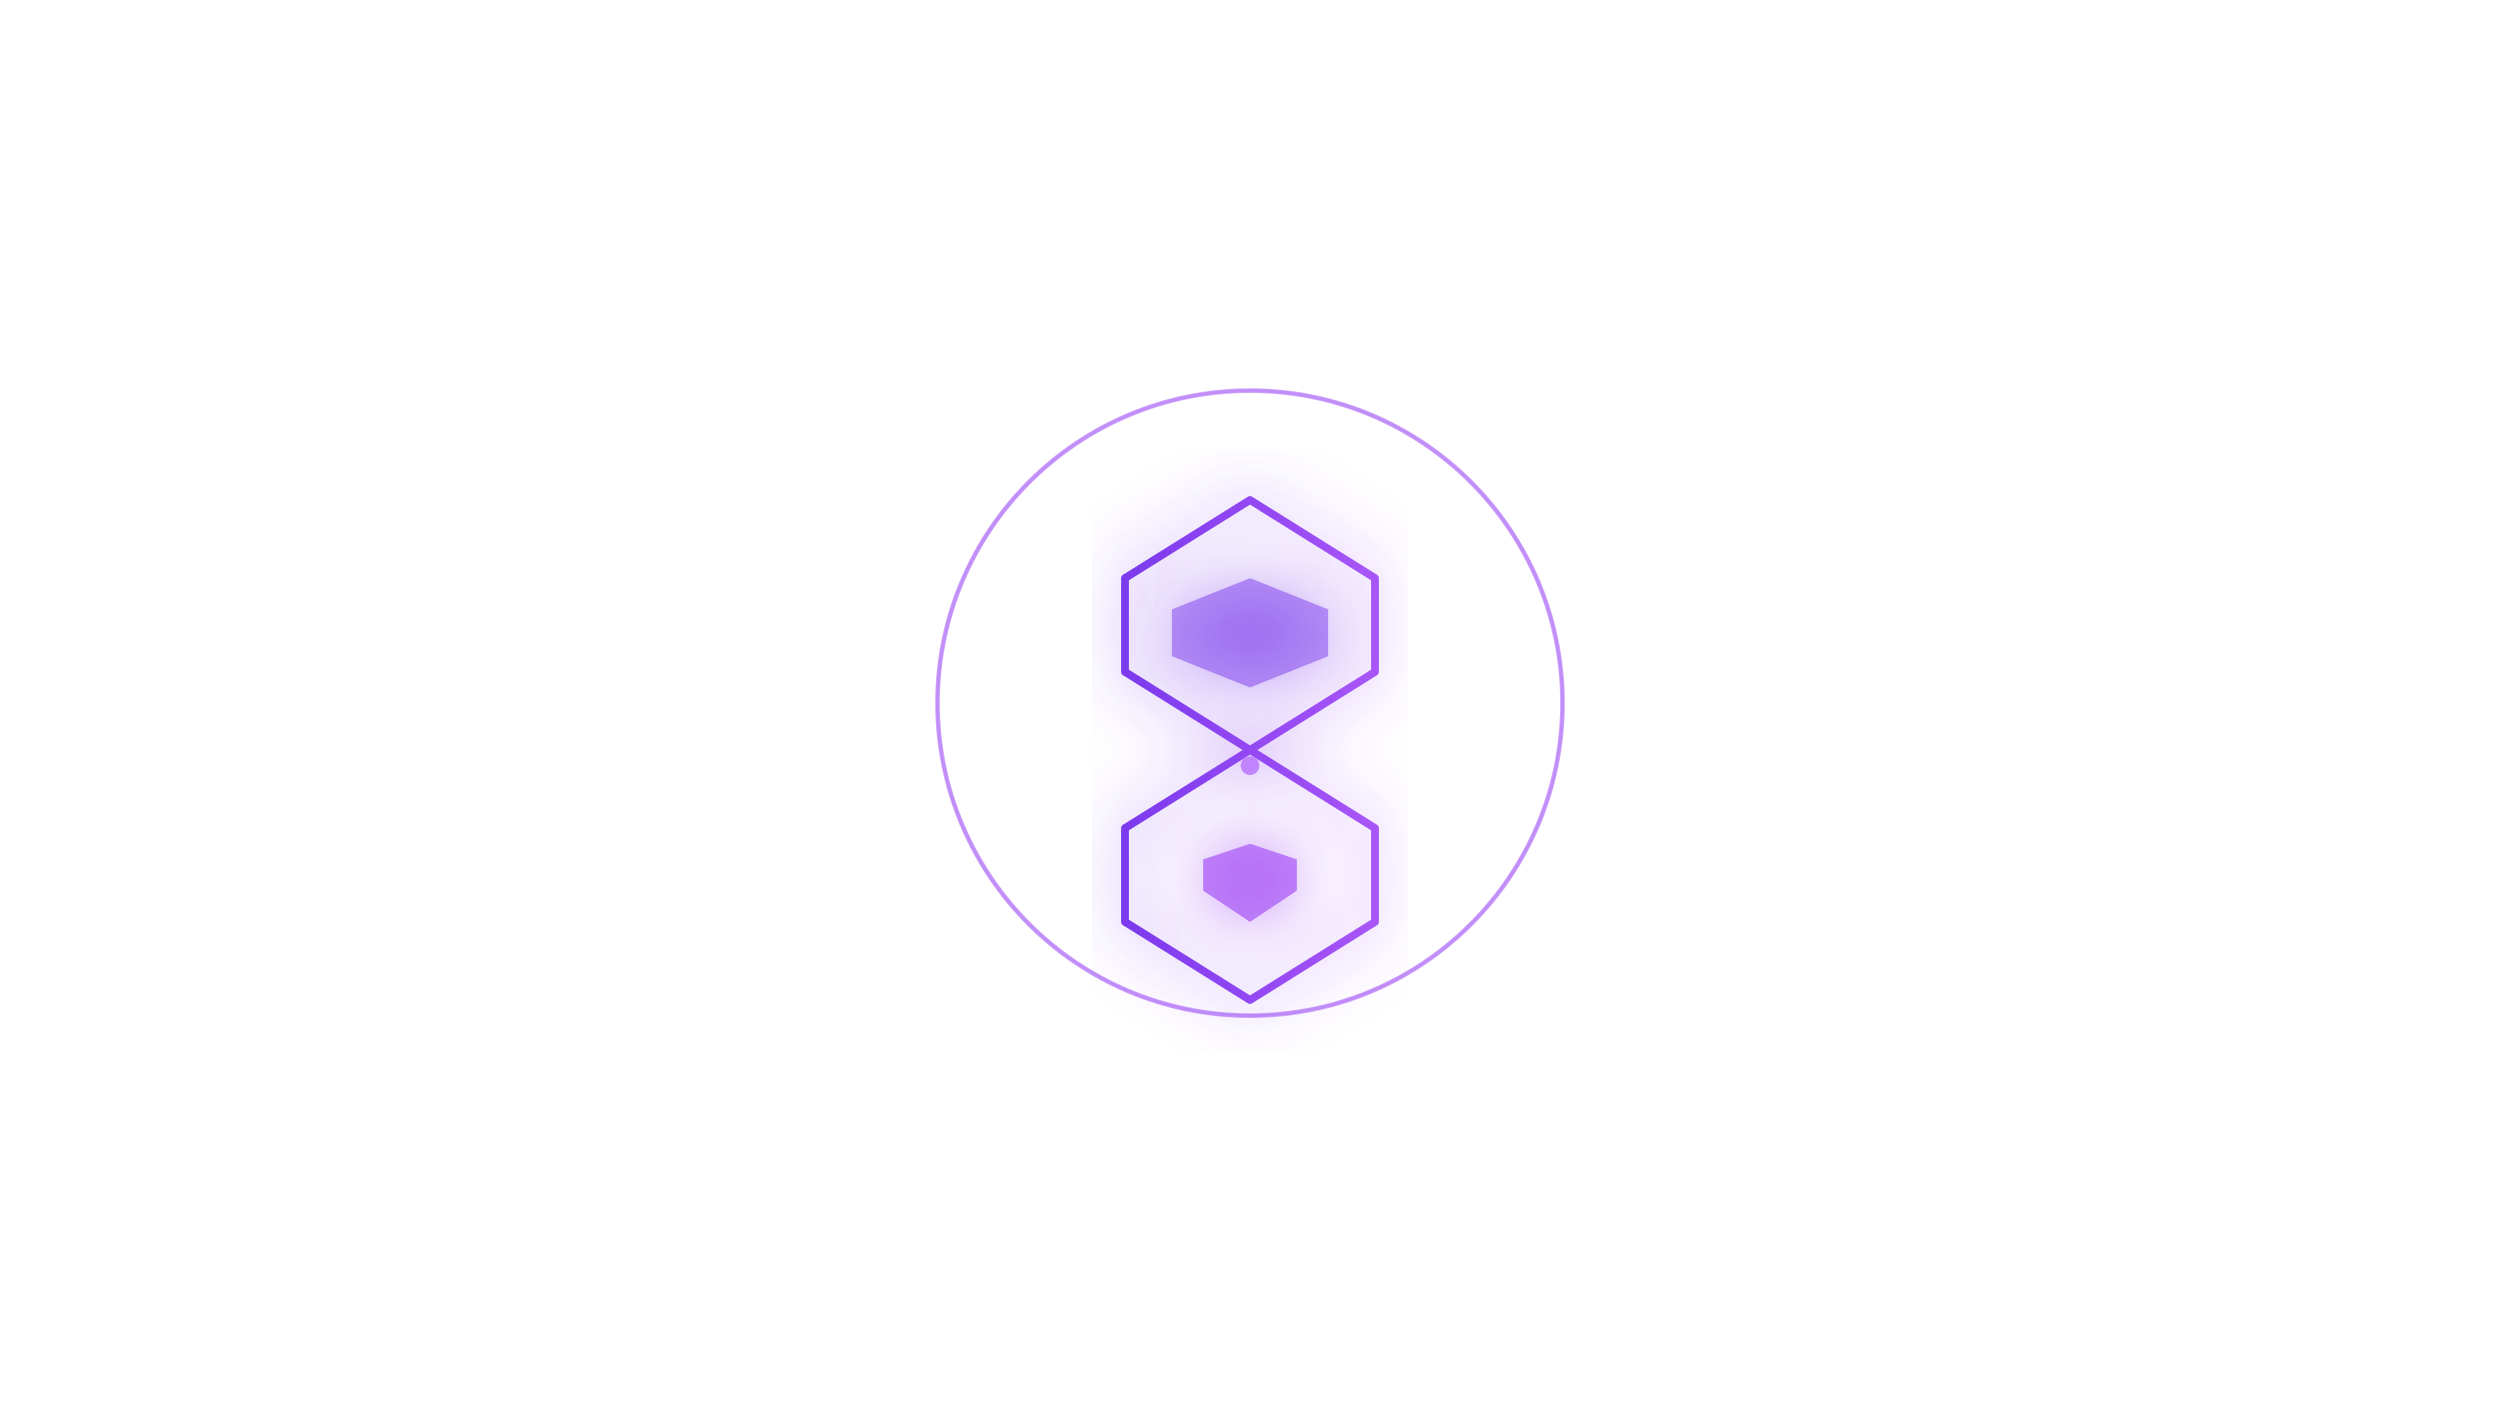
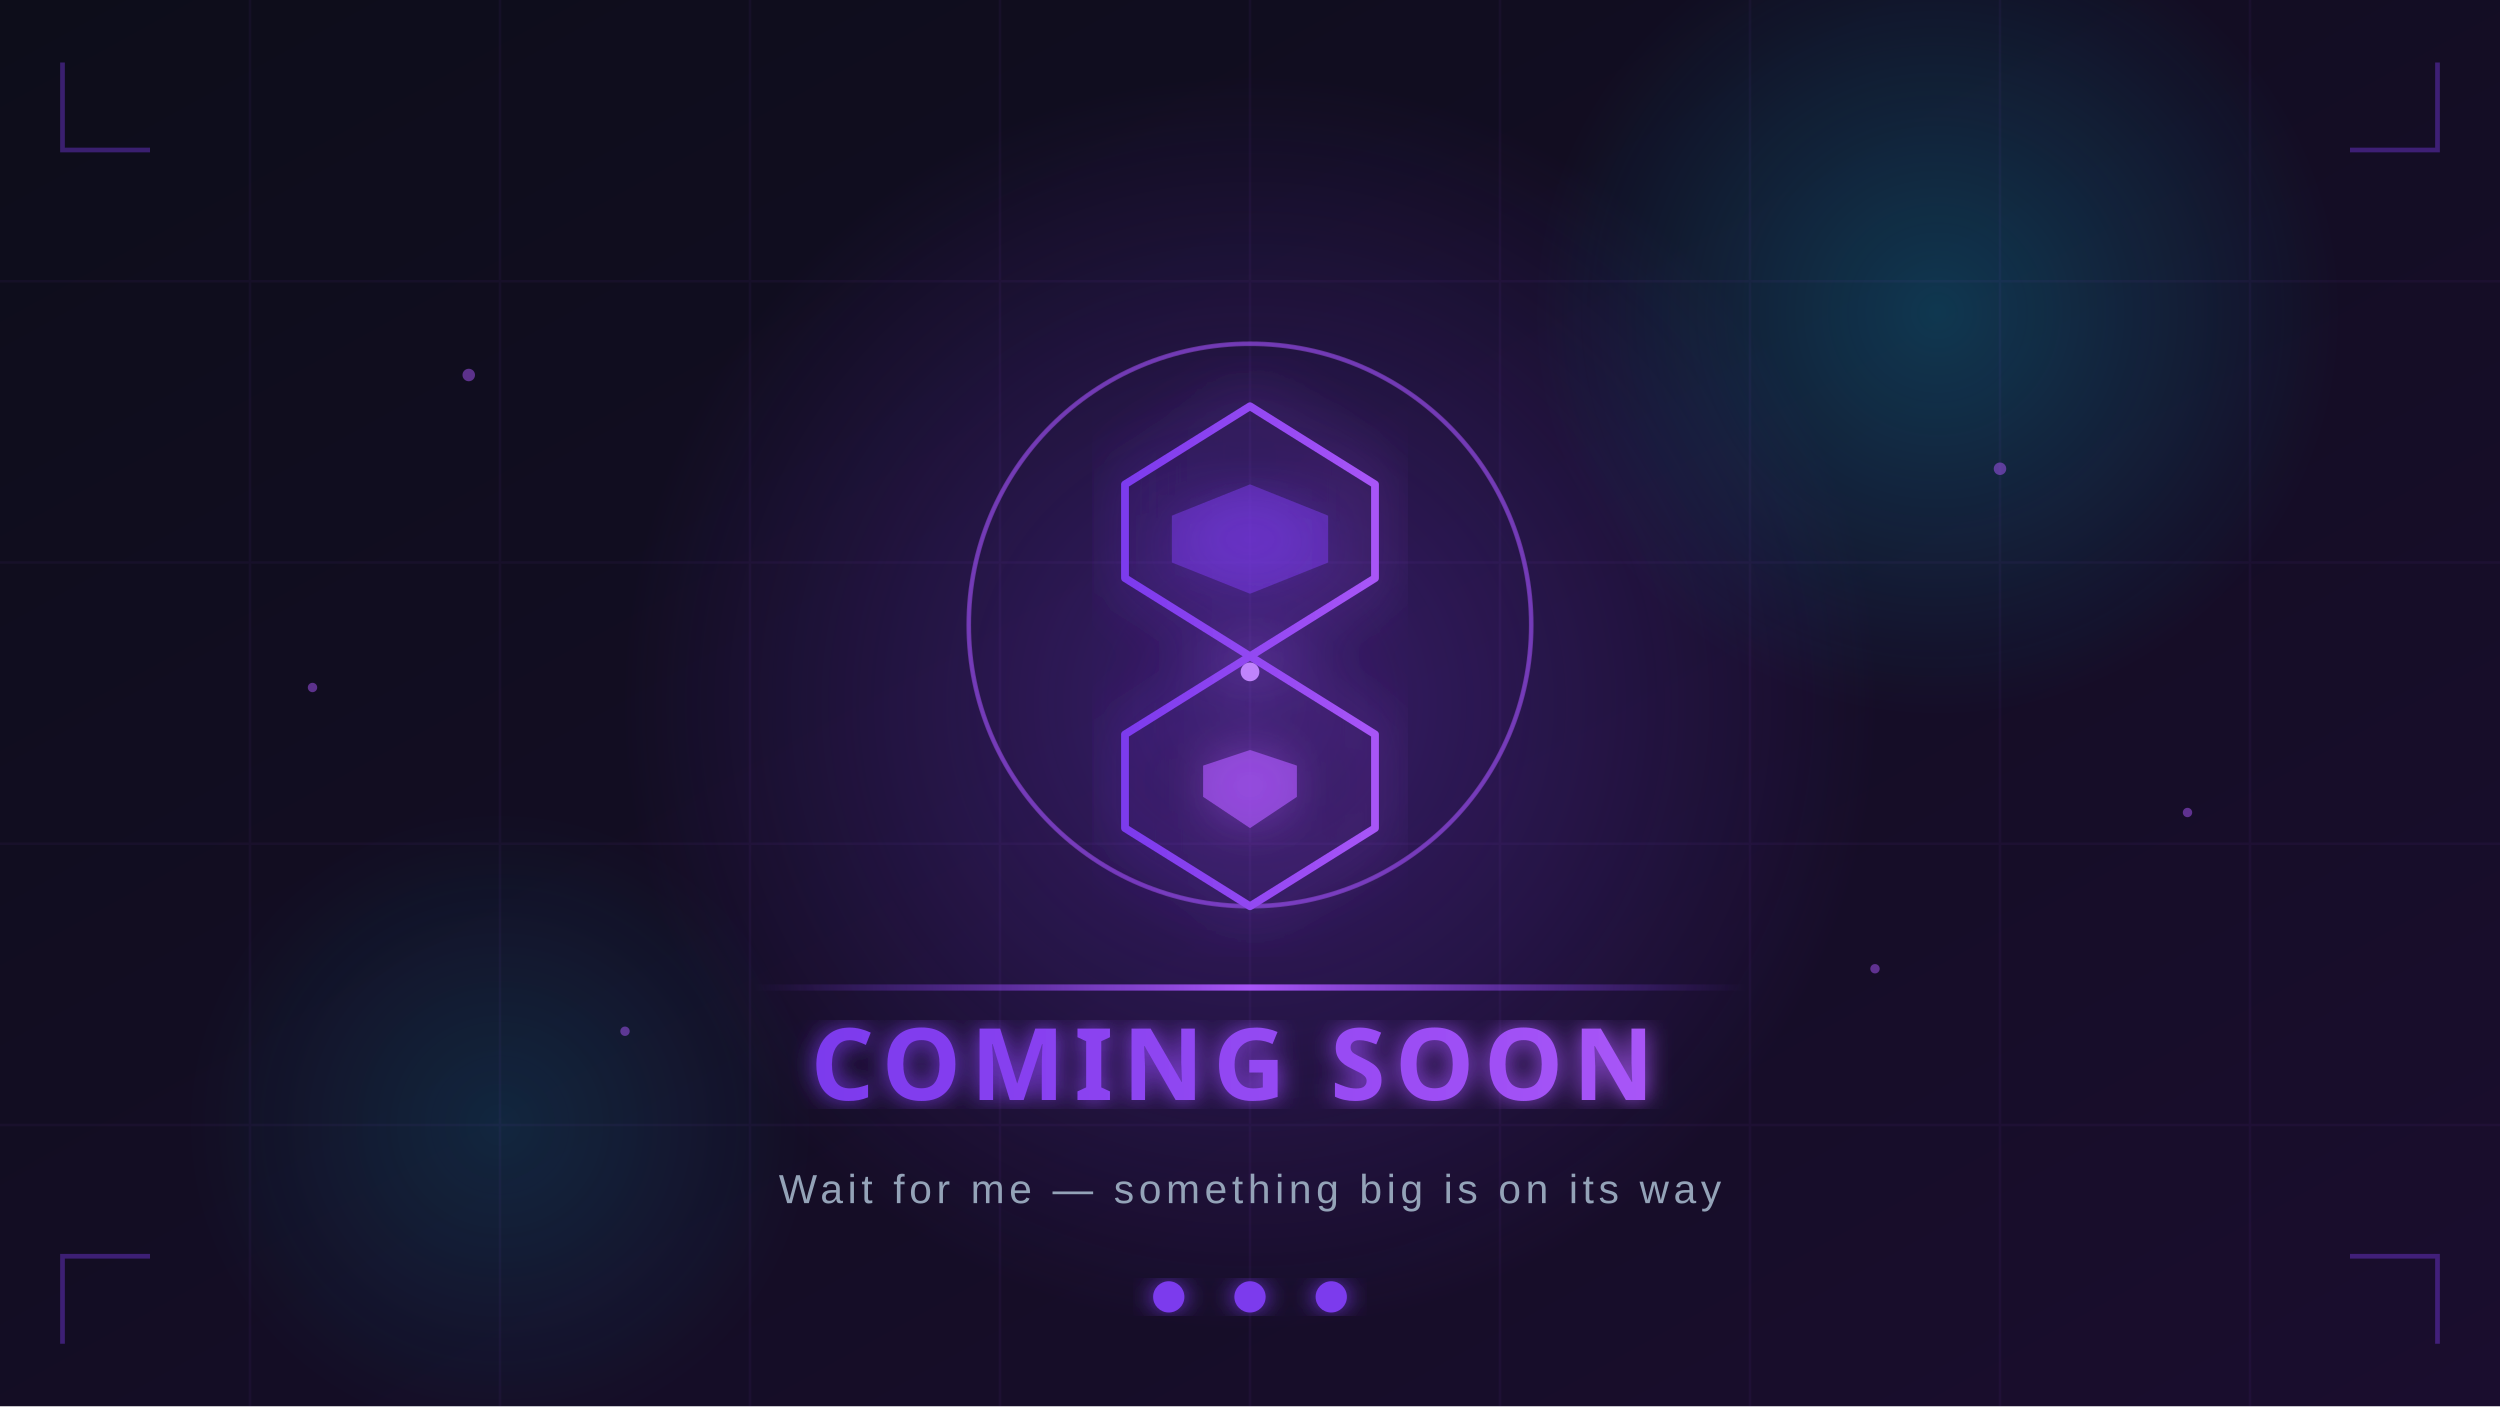
<svg xmlns="http://www.w3.org/2000/svg" viewBox="0 0 800 450" width="800" height="450">
  <defs>
+     <linearGradient id="bg" x1="0%" y1="0%" x2="100%" y2="100%">
+       <stop offset="0%" style="stop-color:#0d0d1a" />
+       <stop offset="100%" style="stop-color:#1a0d2e" />
+     </linearGradient>
    <linearGradient id="purple" x1="0%" y1="0%" x2="100%" y2="0%">
      <stop offset="0%" style="stop-color:#7c3aed" />
      <stop offset="100%" style="stop-color:#a855f7" />
    </linearGradient>
+     <linearGradient id="glowLine" x1="0%" y1="0%" x2="100%" y2="0%">
+       <stop offset="0%" style="stop-color:#7c3aed;stop-opacity:0" />
+       <stop offset="50%" style="stop-color:#a855f7;stop-opacity:1" />
+       <stop offset="100%" style="stop-color:#7c3aed;stop-opacity:0" />
+     </linearGradient>
+     <radialGradient id="orb1" cx="50%" cy="50%" r="50%">
+       <stop offset="0%" style="stop-color:#7c3aed;stop-opacity:0.35" />
+       <stop offset="100%" style="stop-color:#7c3aed;stop-opacity:0" />
+     </radialGradient>
+     <radialGradient id="orb2" cx="50%" cy="50%" r="50%">
+       <stop offset="0%" style="stop-color:#06b6d4;stop-opacity:0.25" />
+       <stop offset="100%" style="stop-color:#06b6d4;stop-opacity:0" />
+     </radialGradient>
+     <filter id="glow">
+       <feGaussianBlur stdDeviation="4" result="blur" />
+       <feMerge>
+         <feMergeNode in="blur" />
+         <feMergeNode in="SourceGraphic" />
+       </feMerge>
+     </filter>
    <filter id="bigGlow">
      <feGaussianBlur stdDeviation="10" result="blur" />
      <feMerge>
        <feMergeNode in="blur" />
        <feMergeNode in="SourceGraphic" />
      </feMerge>
    </filter>
  </defs>
-   <circle cx="400" cy="225" r="100" fill="none" stroke="#7c3aed" stroke-width="1" opacity="0.3">
-     <animate attributeName="r" values="100;130;100" dur="3s" repeatCount="indefinite" />
+   <rect width="800" height="450" fill="url(#bg)" />
+   <ellipse cx="400" cy="225" rx="200" ry="200" fill="url(#orb1)" />
+   <ellipse cx="620" cy="100" rx="130" ry="130" fill="url(#orb2)" />
+   <ellipse cx="160" cy="360" rx="100" ry="100" fill="url(#orb2)" opacity="0.6" />
+   <g opacity="0.05" stroke="#a855f7" stroke-width="0.8">
+     <line x1="0" y1="90" x2="800" y2="90" />
+     <line x1="0" y1="180" x2="800" y2="180" />
+     <line x1="0" y1="270" x2="800" y2="270" />
+     <line x1="0" y1="360" x2="800" y2="360" />
+     <line x1="80" y1="0" x2="80" y2="450" />
+     <line x1="160" y1="0" x2="160" y2="450" />
+     <line x1="240" y1="0" x2="240" y2="450" />
+     <line x1="320" y1="0" x2="320" y2="450" />
+     <line x1="400" y1="0" x2="400" y2="450" />
+     <line x1="480" y1="0" x2="480" y2="450" />
+     <line x1="560" y1="0" x2="560" y2="450" />
+     <line x1="640" y1="0" x2="640" y2="450" />
+     <line x1="720" y1="0" x2="720" y2="450" />
+   </g>
+   <circle cx="400" cy="200" r="90" fill="none" stroke="#7c3aed" stroke-width="1" opacity="0.3">
+     <animate attributeName="r" values="90;115;90" dur="3s" repeatCount="indefinite" />
    <animate attributeName="opacity" values="0.3;0;0.3" dur="3s" repeatCount="indefinite" />
  </circle>
-   <circle cx="400" cy="225" r="100" fill="none" stroke="#a855f7" stroke-width="1.5" opacity="0.5">
-     <animate attributeName="r" values="100;120;100" dur="3s" begin="0.4s" repeatCount="indefinite" />
+   <circle cx="400" cy="200" r="90" fill="none" stroke="#a855f7" stroke-width="1.5" opacity="0.5">
+     <animate attributeName="r" values="90;108;90" dur="3s" begin="0.4s" repeatCount="indefinite" />
    <animate attributeName="opacity" values="0.5;0;0.5" dur="3s" begin="0.4s" repeatCount="indefinite" />
  </circle>
-   <g filter="url(#bigGlow)" transform="translate(0, 15)">
-     <polygon points="400,145 440,170 440,200 400,225 360,200 360,170" fill="none" stroke="url(#purple)" stroke-width="2.5" stroke-linejoin="round" />
-     <polygon points="400,225 440,250 440,280 400,305 360,280 360,250" fill="none" stroke="url(#purple)" stroke-width="2.5" stroke-linejoin="round" />
-     <polygon points="400,170 425,180 425,195 400,205 375,195 375,180" fill="#7c3aed" opacity="0.5">
+   <g filter="url(#bigGlow)">
+     <polygon points="400,130 440,155 440,185 400,210 360,185 360,155" fill="none" stroke="url(#purple)" stroke-width="2.5" stroke-linejoin="round" />
+     <polygon points="400,210 440,235 440,265 400,290 360,265 360,235" fill="none" stroke="url(#purple)" stroke-width="2.5" stroke-linejoin="round" />
+     <polygon points="400,155 425,165 425,180 400,190 375,180 375,165" fill="#7c3aed" opacity="0.5">
      <animate attributeName="opacity" values="0.5;0.2;0.5" dur="2s" repeatCount="indefinite" />
    </polygon>
-     <polygon points="400,280 415,270 415,260 400,255 385,260 385,270" fill="#a855f7" opacity="0.7">
+     <polygon points="400,265 415,255 415,245 400,240 385,245 385,255" fill="#a855f7" opacity="0.7">
      <animate attributeName="opacity" values="0.7;0.3;0.7" dur="2s" repeatCount="indefinite" />
    </polygon>
-     <circle cx="400" cy="230" r="3" fill="#c084fc">
-       <animate attributeName="cy" values="225;245;225" dur="1.5s" repeatCount="indefinite" />
+     <circle cx="400" cy="215" r="3" fill="#c084fc">
+       <animate attributeName="cy" values="210;230;210" dur="1.5s" repeatCount="indefinite" />
      <animate attributeName="opacity" values="1;0;1" dur="1.5s" repeatCount="indefinite" />
    </circle>
-     <line x1="358" y1="145" x2="442" y2="145" stroke="url(#purple)" stroke-width="3" stroke-linecap="round" />
-     <line x1="358" y1="305" x2="442" y2="305" stroke="url(#purple)" stroke-width="3" stroke-linecap="round" />
+     <line x1="358" y1="130" x2="442" y2="130" stroke="url(#purple)" stroke-width="3" stroke-linecap="round" />
+     <line x1="358" y1="290" x2="442" y2="290" stroke="url(#purple)" stroke-width="3" stroke-linecap="round" />
+   </g>
+   <rect x="240" y="315" width="320" height="2" fill="url(#glowLine)" rx="1" />
+   <text x="400" y="352" text-anchor="middle" font-family="Arial Black, sans-serif" font-weight="900" font-size="32" fill="url(#purple)" filter="url(#glow)" letter-spacing="3">
+     COMING SOON
+     <animate attributeName="opacity" values="1;0.6;1" dur="2.5s" repeatCount="indefinite" />
+   </text>
+   <text x="400" y="385" text-anchor="middle" font-family="Arial, sans-serif" font-size="13" fill="#94a3b8" letter-spacing="1.5">Wait for me — something big is on its way</text>
+   <g fill="#7c3aed" filter="url(#glow)">
+     <circle cx="374" cy="415" r="5">
+       <animate attributeName="opacity" values="1;0.2;1" dur="1.2s" begin="0s" repeatCount="indefinite" />
+       <animate attributeName="r" values="5;3;5" dur="1.2s" begin="0s" repeatCount="indefinite" />
+     </circle>
+     <circle cx="400" cy="415" r="5">
+       <animate attributeName="opacity" values="1;0.2;1" dur="1.2s" begin="0.4s" repeatCount="indefinite" />
+       <animate attributeName="r" values="5;3;5" dur="1.2s" begin="0.4s" repeatCount="indefinite" />
+     </circle>
+     <circle cx="426" cy="415" r="5">
+       <animate attributeName="opacity" values="1;0.2;1" dur="1.2s" begin="0.8s" repeatCount="indefinite" />
+       <animate attributeName="r" values="5;3;5" dur="1.2s" begin="0.8s" repeatCount="indefinite" />
+     </circle>
+   </g>
+   <g stroke="#7c3aed" stroke-width="1.5" fill="none" opacity="0.4">
+     <polyline points="20,20 20,48 48,48" />
+     <polyline points="780,20 780,48 752,48" />
+     <polyline points="20,430 20,402 48,402" />
+     <polyline points="780,430 780,402 752,402" />
+   </g>
+   <g fill="#a855f7" opacity="0.5">
+     <circle cx="150" cy="120" r="2">
+       <animate attributeName="cy" values="120;110;120" dur="4s" repeatCount="indefinite" />
+     </circle>
+     <circle cx="640" cy="150" r="2">
+       <animate attributeName="cy" values="150;140;150" dur="3.5s" repeatCount="indefinite" />
+     </circle>
+     <circle cx="200" cy="330" r="1.5">
+       <animate attributeName="cy" values="330;320;330" dur="5s" repeatCount="indefinite" />
+     </circle>
+     <circle cx="600" cy="310" r="1.5">
+       <animate attributeName="cy" values="310;300;310" dur="4.5s" repeatCount="indefinite" />
+     </circle>
+     <circle cx="100" cy="220" r="1.5">
+       <animate attributeName="cy" values="220;210;220" dur="3.8s" repeatCount="indefinite" />
+     </circle>
+     <circle cx="700" cy="260" r="1.5">
+       <animate attributeName="cy" values="260;250;260" dur="4.2s" repeatCount="indefinite" />
+     </circle>
  </g>
</svg>
